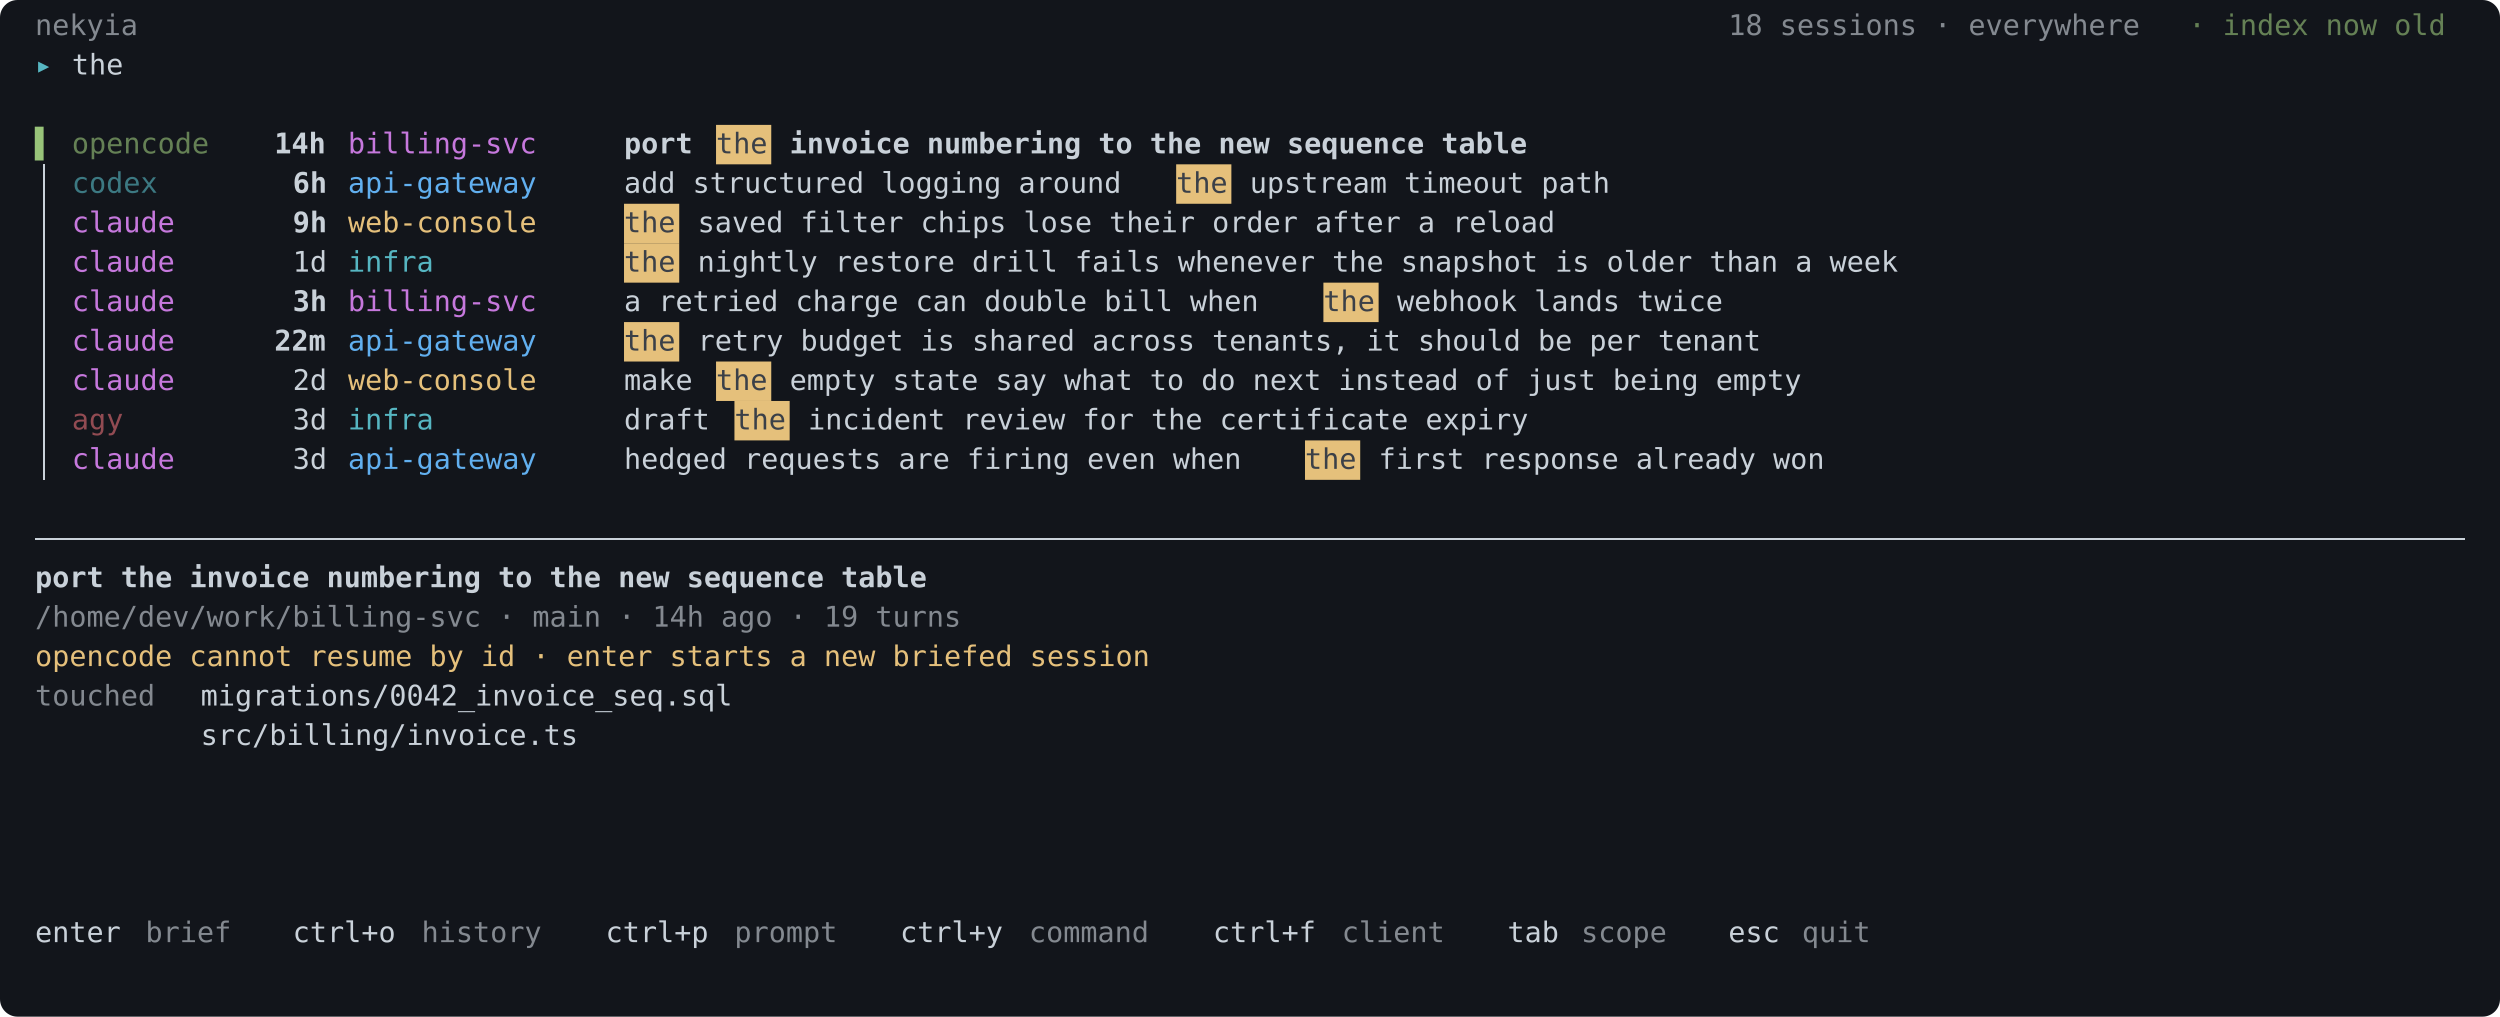
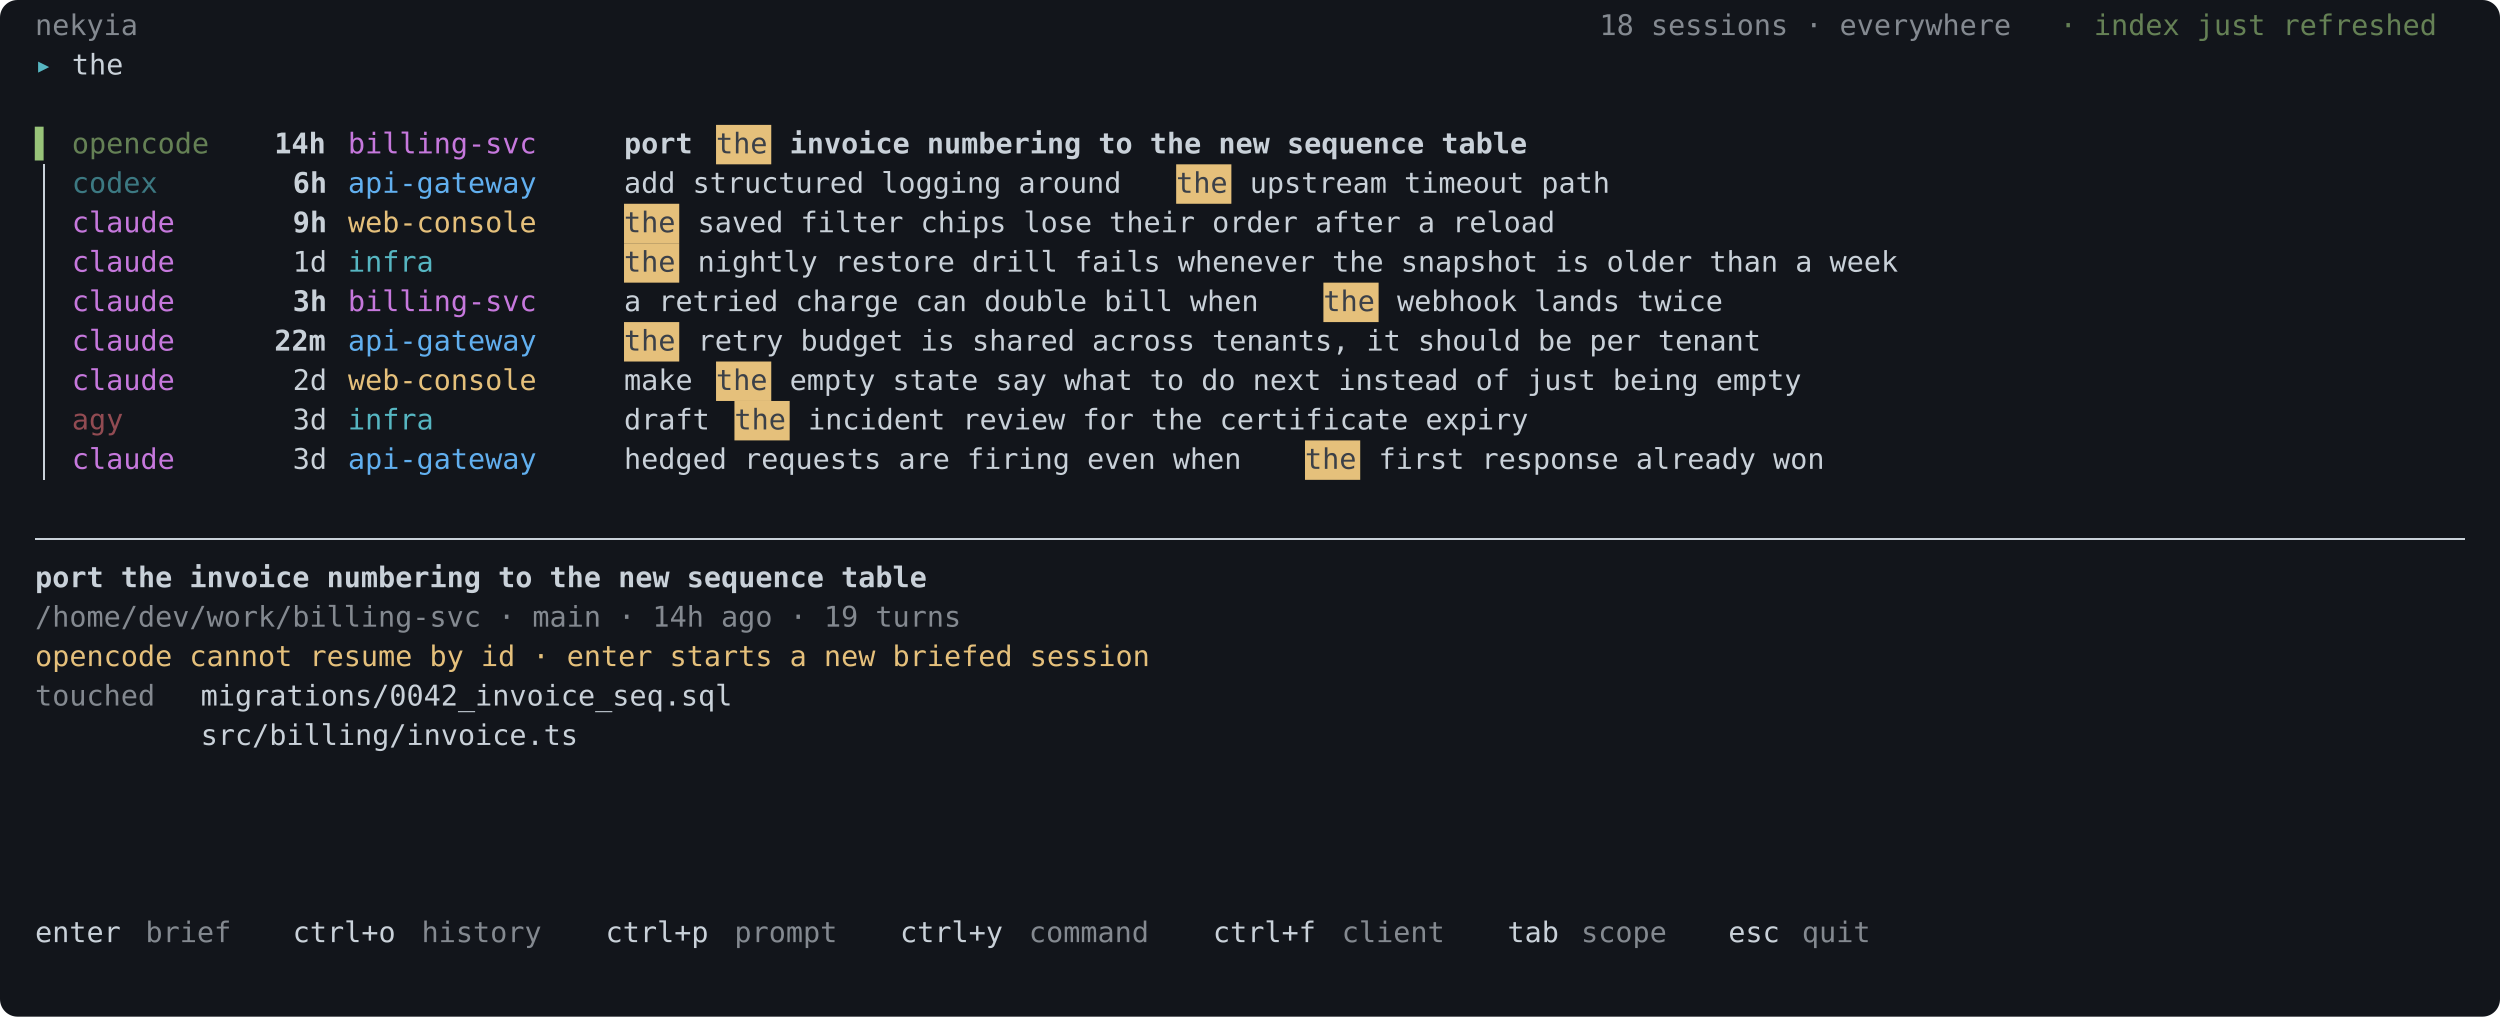
<svg xmlns="http://www.w3.org/2000/svg" width="1141" height="464" viewBox="0 0 1141 464" font-family="ui-monospace, SFMono-Regular, Menlo, Consolas, 'DejaVu Sans Mono', monospace" font-size="13">
  <rect width="1141" height="464" rx="8" fill="#12151b" />
  <text x="16.0" y="16.0" fill="#c9d1d9" opacity="0.62" textLength="50.4" lengthAdjust="spacingAndGlyphs" xml:space="preserve">nekyia</text>
-   <text x="788.8" y="16.0" fill="#c9d1d9" opacity="0.62" textLength="201.6" lengthAdjust="spacingAndGlyphs" xml:space="preserve">18 sessions · everywhere</text>
-   <text x="998.8" y="16.0" fill="#98c379" opacity="0.62" textLength="126.0" lengthAdjust="spacingAndGlyphs" xml:space="preserve">· index now old</text>
+   <text x="730.0" y="16.0" fill="#c9d1d9" opacity="0.62" textLength="201.6" lengthAdjust="spacingAndGlyphs" xml:space="preserve">18 sessions · everywhere</text>
+   <text x="940.0" y="16.0" fill="#98c379" opacity="0.62" textLength="184.8" lengthAdjust="spacingAndGlyphs" xml:space="preserve">· index just refreshed</text>
  <text x="16.0" y="34.0" fill="#56b6c2" textLength="8.4" lengthAdjust="spacingAndGlyphs" xml:space="preserve">▸</text>
  <text x="32.8" y="34.0" fill="#c9d1d9" textLength="25.2" lengthAdjust="spacingAndGlyphs" xml:space="preserve">the</text>
  <text x="16.0" y="70.0" fill="#98c379" textLength="8.4" lengthAdjust="spacingAndGlyphs" xml:space="preserve">▌</text>
  <text x="32.8" y="70.0" fill="#98c379" opacity="0.62" textLength="67.2" lengthAdjust="spacingAndGlyphs" xml:space="preserve">opencode</text>
  <text x="125.2" y="70.0" fill="#c9d1d9" font-weight="600" textLength="25.2" lengthAdjust="spacingAndGlyphs" xml:space="preserve">14h</text>
  <text x="158.8" y="70.0" fill="#c678dd" textLength="92.4" lengthAdjust="spacingAndGlyphs" xml:space="preserve">billing-svc</text>
  <text x="284.8" y="70.0" fill="#c9d1d9" font-weight="600" textLength="33.6" lengthAdjust="spacingAndGlyphs" xml:space="preserve">port</text>
  <rect x="326.8" y="57.0" width="25.2" height="18" fill="#e5c07b" />
  <text x="326.8" y="70.0" fill="#3b4048" textLength="25.2" lengthAdjust="spacingAndGlyphs" xml:space="preserve">the</text>
  <text x="360.4" y="70.0" fill="#c9d1d9" font-weight="600" textLength="361.2" lengthAdjust="spacingAndGlyphs" xml:space="preserve">invoice numbering to the new sequence table</text>
  <line x1="20.2" y1="75.0" x2="20.2" y2="84.0" stroke="#c9d1d9" stroke-width="1" shape-rendering="crispEdges" />
  <line x1="20.2" y1="84.0" x2="20.2" y2="93.0" stroke="#c9d1d9" stroke-width="1" shape-rendering="crispEdges" />
  <text x="32.8" y="88.0" fill="#56b6c2" opacity="0.62" textLength="42.0" lengthAdjust="spacingAndGlyphs" xml:space="preserve">codex</text>
  <text x="133.6" y="88.0" fill="#c9d1d9" font-weight="600" textLength="16.8" lengthAdjust="spacingAndGlyphs" xml:space="preserve">6h</text>
  <text x="158.8" y="88.0" fill="#61afef" textLength="92.4" lengthAdjust="spacingAndGlyphs" xml:space="preserve">api-gateway</text>
  <text x="284.8" y="88.0" fill="#c9d1d9" textLength="243.6" lengthAdjust="spacingAndGlyphs" xml:space="preserve">add structured logging around</text>
  <rect x="536.8" y="75.0" width="25.2" height="18" fill="#e5c07b" />
  <text x="536.8" y="88.0" fill="#3b4048" textLength="25.2" lengthAdjust="spacingAndGlyphs" xml:space="preserve">the</text>
  <text x="570.4" y="88.0" fill="#c9d1d9" textLength="176.4" lengthAdjust="spacingAndGlyphs" xml:space="preserve">upstream timeout path</text>
  <line x1="20.2" y1="93.0" x2="20.2" y2="102.0" stroke="#c9d1d9" stroke-width="1" shape-rendering="crispEdges" />
  <line x1="20.2" y1="102.0" x2="20.2" y2="111.0" stroke="#c9d1d9" stroke-width="1" shape-rendering="crispEdges" />
  <text x="32.8" y="106.0" fill="#c678dd" textLength="50.4" lengthAdjust="spacingAndGlyphs" xml:space="preserve">claude</text>
  <text x="133.6" y="106.0" fill="#c9d1d9" font-weight="600" textLength="16.8" lengthAdjust="spacingAndGlyphs" xml:space="preserve">9h</text>
  <text x="158.8" y="106.0" fill="#e5c07b" textLength="92.4" lengthAdjust="spacingAndGlyphs" xml:space="preserve">web-console</text>
  <rect x="284.8" y="93.0" width="25.2" height="18" fill="#e5c07b" />
  <text x="284.8" y="106.0" fill="#3b4048" textLength="25.2" lengthAdjust="spacingAndGlyphs" xml:space="preserve">the</text>
  <text x="318.4" y="106.0" fill="#c9d1d9" textLength="420.0" lengthAdjust="spacingAndGlyphs" xml:space="preserve">saved filter chips lose their order after a reload</text>
  <line x1="20.2" y1="111.0" x2="20.2" y2="120.0" stroke="#c9d1d9" stroke-width="1" shape-rendering="crispEdges" />
  <line x1="20.2" y1="120.0" x2="20.2" y2="129.0" stroke="#c9d1d9" stroke-width="1" shape-rendering="crispEdges" />
  <text x="32.8" y="124.0" fill="#c678dd" textLength="50.4" lengthAdjust="spacingAndGlyphs" xml:space="preserve">claude</text>
  <text x="133.6" y="124.0" fill="#c9d1d9" textLength="16.8" lengthAdjust="spacingAndGlyphs" xml:space="preserve">1d</text>
  <text x="158.8" y="124.0" fill="#56b6c2" textLength="42.0" lengthAdjust="spacingAndGlyphs" xml:space="preserve">infra</text>
  <rect x="284.8" y="111.0" width="25.2" height="18" fill="#e5c07b" />
  <text x="284.8" y="124.0" fill="#3b4048" textLength="25.2" lengthAdjust="spacingAndGlyphs" xml:space="preserve">the</text>
  <text x="318.4" y="124.0" fill="#c9d1d9" textLength="588.0" lengthAdjust="spacingAndGlyphs" xml:space="preserve">nightly restore drill fails whenever the snapshot is older than a week</text>
  <line x1="20.2" y1="129.0" x2="20.2" y2="138.0" stroke="#c9d1d9" stroke-width="1" shape-rendering="crispEdges" />
  <line x1="20.2" y1="138.0" x2="20.2" y2="147.0" stroke="#c9d1d9" stroke-width="1" shape-rendering="crispEdges" />
  <text x="32.8" y="142.0" fill="#c678dd" textLength="50.4" lengthAdjust="spacingAndGlyphs" xml:space="preserve">claude</text>
  <text x="133.6" y="142.0" fill="#c9d1d9" font-weight="600" textLength="16.8" lengthAdjust="spacingAndGlyphs" xml:space="preserve">3h</text>
  <text x="158.8" y="142.0" fill="#c678dd" textLength="92.4" lengthAdjust="spacingAndGlyphs" xml:space="preserve">billing-svc</text>
  <text x="284.8" y="142.0" fill="#c9d1d9" textLength="310.8" lengthAdjust="spacingAndGlyphs" xml:space="preserve">a retried charge can double bill when</text>
  <rect x="604.0" y="129.0" width="25.2" height="18" fill="#e5c07b" />
  <text x="604.0" y="142.0" fill="#3b4048" textLength="25.2" lengthAdjust="spacingAndGlyphs" xml:space="preserve">the</text>
  <text x="637.6" y="142.0" fill="#c9d1d9" textLength="159.6" lengthAdjust="spacingAndGlyphs" xml:space="preserve">webhook lands twice</text>
  <line x1="20.2" y1="147.0" x2="20.2" y2="156.0" stroke="#c9d1d9" stroke-width="1" shape-rendering="crispEdges" />
  <line x1="20.2" y1="156.0" x2="20.2" y2="165.0" stroke="#c9d1d9" stroke-width="1" shape-rendering="crispEdges" />
  <text x="32.8" y="160.0" fill="#c678dd" textLength="50.4" lengthAdjust="spacingAndGlyphs" xml:space="preserve">claude</text>
  <text x="125.2" y="160.0" fill="#c9d1d9" font-weight="600" textLength="25.2" lengthAdjust="spacingAndGlyphs" xml:space="preserve">22m</text>
  <text x="158.8" y="160.0" fill="#61afef" textLength="92.4" lengthAdjust="spacingAndGlyphs" xml:space="preserve">api-gateway</text>
  <rect x="284.8" y="147.0" width="25.2" height="18" fill="#e5c07b" />
  <text x="284.8" y="160.0" fill="#3b4048" textLength="25.2" lengthAdjust="spacingAndGlyphs" xml:space="preserve">the</text>
  <text x="318.4" y="160.0" fill="#c9d1d9" textLength="520.8" lengthAdjust="spacingAndGlyphs" xml:space="preserve">retry budget is shared across tenants, it should be per tenant</text>
  <line x1="20.2" y1="165.0" x2="20.2" y2="174.0" stroke="#c9d1d9" stroke-width="1" shape-rendering="crispEdges" />
  <line x1="20.2" y1="174.0" x2="20.2" y2="183.0" stroke="#c9d1d9" stroke-width="1" shape-rendering="crispEdges" />
  <text x="32.8" y="178.0" fill="#c678dd" textLength="50.4" lengthAdjust="spacingAndGlyphs" xml:space="preserve">claude</text>
  <text x="133.6" y="178.0" fill="#c9d1d9" textLength="16.8" lengthAdjust="spacingAndGlyphs" xml:space="preserve">2d</text>
  <text x="158.8" y="178.0" fill="#e5c07b" textLength="92.4" lengthAdjust="spacingAndGlyphs" xml:space="preserve">web-console</text>
  <text x="284.8" y="178.0" fill="#c9d1d9" textLength="33.6" lengthAdjust="spacingAndGlyphs" xml:space="preserve">make</text>
  <rect x="326.8" y="165.0" width="25.2" height="18" fill="#e5c07b" />
  <text x="326.8" y="178.0" fill="#3b4048" textLength="25.2" lengthAdjust="spacingAndGlyphs" xml:space="preserve">the</text>
  <text x="360.4" y="178.0" fill="#c9d1d9" textLength="495.6" lengthAdjust="spacingAndGlyphs" xml:space="preserve">empty state say what to do next instead of just being empty</text>
  <line x1="20.2" y1="183.0" x2="20.2" y2="192.0" stroke="#c9d1d9" stroke-width="1" shape-rendering="crispEdges" />
  <line x1="20.2" y1="192.0" x2="20.2" y2="201.0" stroke="#c9d1d9" stroke-width="1" shape-rendering="crispEdges" />
  <text x="32.8" y="196.0" fill="#e06c75" opacity="0.62" textLength="25.2" lengthAdjust="spacingAndGlyphs" xml:space="preserve">agy</text>
  <text x="133.6" y="196.0" fill="#c9d1d9" textLength="16.8" lengthAdjust="spacingAndGlyphs" xml:space="preserve">3d</text>
  <text x="158.8" y="196.0" fill="#56b6c2" textLength="42.0" lengthAdjust="spacingAndGlyphs" xml:space="preserve">infra</text>
  <text x="284.8" y="196.0" fill="#c9d1d9" textLength="42.0" lengthAdjust="spacingAndGlyphs" xml:space="preserve">draft</text>
  <rect x="335.2" y="183.0" width="25.2" height="18" fill="#e5c07b" />
  <text x="335.2" y="196.0" fill="#3b4048" textLength="25.2" lengthAdjust="spacingAndGlyphs" xml:space="preserve">the</text>
  <text x="368.8" y="196.0" fill="#c9d1d9" textLength="352.8" lengthAdjust="spacingAndGlyphs" xml:space="preserve">incident review for the certificate expiry</text>
  <line x1="20.2" y1="201.0" x2="20.2" y2="210.0" stroke="#c9d1d9" stroke-width="1" shape-rendering="crispEdges" />
  <line x1="20.2" y1="210.0" x2="20.2" y2="219.0" stroke="#c9d1d9" stroke-width="1" shape-rendering="crispEdges" />
  <text x="32.8" y="214.0" fill="#c678dd" textLength="50.4" lengthAdjust="spacingAndGlyphs" xml:space="preserve">claude</text>
  <text x="133.6" y="214.0" fill="#c9d1d9" textLength="16.8" lengthAdjust="spacingAndGlyphs" xml:space="preserve">3d</text>
  <text x="158.8" y="214.0" fill="#61afef" textLength="92.4" lengthAdjust="spacingAndGlyphs" xml:space="preserve">api-gateway</text>
  <text x="284.8" y="214.0" fill="#c9d1d9" textLength="302.4" lengthAdjust="spacingAndGlyphs" xml:space="preserve">hedged requests are firing even when</text>
  <rect x="595.6" y="201.0" width="25.2" height="18" fill="#e5c07b" />
  <text x="595.6" y="214.0" fill="#3b4048" textLength="25.2" lengthAdjust="spacingAndGlyphs" xml:space="preserve">the</text>
  <text x="629.2" y="214.0" fill="#c9d1d9" textLength="218.4" lengthAdjust="spacingAndGlyphs" xml:space="preserve">first response already won</text>
  <line x1="16.0" y1="246.0" x2="20.2" y2="246.0" stroke="#c9d1d9" stroke-width="1" shape-rendering="crispEdges" />
  <line x1="20.2" y1="246.0" x2="24.4" y2="246.0" stroke="#c9d1d9" stroke-width="1" shape-rendering="crispEdges" />
  <line x1="24.4" y1="246.0" x2="28.6" y2="246.0" stroke="#c9d1d9" stroke-width="1" shape-rendering="crispEdges" />
  <line x1="28.6" y1="246.0" x2="32.8" y2="246.0" stroke="#c9d1d9" stroke-width="1" shape-rendering="crispEdges" />
  <line x1="32.8" y1="246.0" x2="37.0" y2="246.0" stroke="#c9d1d9" stroke-width="1" shape-rendering="crispEdges" />
  <line x1="37.0" y1="246.0" x2="41.2" y2="246.0" stroke="#c9d1d9" stroke-width="1" shape-rendering="crispEdges" />
  <line x1="41.2" y1="246.0" x2="45.4" y2="246.0" stroke="#c9d1d9" stroke-width="1" shape-rendering="crispEdges" />
  <line x1="45.4" y1="246.0" x2="49.6" y2="246.0" stroke="#c9d1d9" stroke-width="1" shape-rendering="crispEdges" />
  <line x1="49.6" y1="246.0" x2="53.8" y2="246.0" stroke="#c9d1d9" stroke-width="1" shape-rendering="crispEdges" />
  <line x1="53.8" y1="246.0" x2="58.0" y2="246.0" stroke="#c9d1d9" stroke-width="1" shape-rendering="crispEdges" />
  <line x1="58.0" y1="246.0" x2="62.2" y2="246.0" stroke="#c9d1d9" stroke-width="1" shape-rendering="crispEdges" />
  <line x1="62.2" y1="246.0" x2="66.4" y2="246.0" stroke="#c9d1d9" stroke-width="1" shape-rendering="crispEdges" />
  <line x1="66.4" y1="246.0" x2="70.6" y2="246.0" stroke="#c9d1d9" stroke-width="1" shape-rendering="crispEdges" />
  <line x1="70.6" y1="246.0" x2="74.8" y2="246.0" stroke="#c9d1d9" stroke-width="1" shape-rendering="crispEdges" />
  <line x1="74.8" y1="246.0" x2="79.0" y2="246.0" stroke="#c9d1d9" stroke-width="1" shape-rendering="crispEdges" />
  <line x1="79.0" y1="246.0" x2="83.2" y2="246.0" stroke="#c9d1d9" stroke-width="1" shape-rendering="crispEdges" />
  <line x1="83.2" y1="246.0" x2="87.4" y2="246.0" stroke="#c9d1d9" stroke-width="1" shape-rendering="crispEdges" />
  <line x1="87.4" y1="246.0" x2="91.6" y2="246.0" stroke="#c9d1d9" stroke-width="1" shape-rendering="crispEdges" />
  <line x1="91.6" y1="246.0" x2="95.8" y2="246.0" stroke="#c9d1d9" stroke-width="1" shape-rendering="crispEdges" />
  <line x1="95.8" y1="246.0" x2="100.0" y2="246.0" stroke="#c9d1d9" stroke-width="1" shape-rendering="crispEdges" />
  <line x1="100.0" y1="246.0" x2="104.2" y2="246.0" stroke="#c9d1d9" stroke-width="1" shape-rendering="crispEdges" />
  <line x1="104.2" y1="246.0" x2="108.4" y2="246.0" stroke="#c9d1d9" stroke-width="1" shape-rendering="crispEdges" />
  <line x1="108.4" y1="246.0" x2="112.6" y2="246.0" stroke="#c9d1d9" stroke-width="1" shape-rendering="crispEdges" />
  <line x1="112.6" y1="246.0" x2="116.8" y2="246.0" stroke="#c9d1d9" stroke-width="1" shape-rendering="crispEdges" />
  <line x1="116.8" y1="246.0" x2="121.0" y2="246.0" stroke="#c9d1d9" stroke-width="1" shape-rendering="crispEdges" />
  <line x1="121.0" y1="246.0" x2="125.2" y2="246.0" stroke="#c9d1d9" stroke-width="1" shape-rendering="crispEdges" />
  <line x1="125.2" y1="246.0" x2="129.4" y2="246.0" stroke="#c9d1d9" stroke-width="1" shape-rendering="crispEdges" />
  <line x1="129.4" y1="246.0" x2="133.6" y2="246.0" stroke="#c9d1d9" stroke-width="1" shape-rendering="crispEdges" />
  <line x1="133.6" y1="246.0" x2="137.8" y2="246.0" stroke="#c9d1d9" stroke-width="1" shape-rendering="crispEdges" />
  <line x1="137.8" y1="246.0" x2="142.0" y2="246.0" stroke="#c9d1d9" stroke-width="1" shape-rendering="crispEdges" />
  <line x1="142.0" y1="246.0" x2="146.2" y2="246.0" stroke="#c9d1d9" stroke-width="1" shape-rendering="crispEdges" />
  <line x1="146.2" y1="246.0" x2="150.4" y2="246.0" stroke="#c9d1d9" stroke-width="1" shape-rendering="crispEdges" />
  <line x1="150.4" y1="246.0" x2="154.6" y2="246.0" stroke="#c9d1d9" stroke-width="1" shape-rendering="crispEdges" />
  <line x1="154.6" y1="246.0" x2="158.8" y2="246.0" stroke="#c9d1d9" stroke-width="1" shape-rendering="crispEdges" />
  <line x1="158.8" y1="246.0" x2="163.0" y2="246.0" stroke="#c9d1d9" stroke-width="1" shape-rendering="crispEdges" />
  <line x1="163.0" y1="246.0" x2="167.2" y2="246.0" stroke="#c9d1d9" stroke-width="1" shape-rendering="crispEdges" />
  <line x1="167.2" y1="246.0" x2="171.4" y2="246.0" stroke="#c9d1d9" stroke-width="1" shape-rendering="crispEdges" />
  <line x1="171.4" y1="246.0" x2="175.6" y2="246.0" stroke="#c9d1d9" stroke-width="1" shape-rendering="crispEdges" />
  <line x1="175.6" y1="246.0" x2="179.8" y2="246.0" stroke="#c9d1d9" stroke-width="1" shape-rendering="crispEdges" />
  <line x1="179.8" y1="246.0" x2="184.0" y2="246.0" stroke="#c9d1d9" stroke-width="1" shape-rendering="crispEdges" />
  <line x1="184.0" y1="246.0" x2="188.2" y2="246.0" stroke="#c9d1d9" stroke-width="1" shape-rendering="crispEdges" />
  <line x1="188.2" y1="246.0" x2="192.4" y2="246.0" stroke="#c9d1d9" stroke-width="1" shape-rendering="crispEdges" />
  <line x1="192.4" y1="246.0" x2="196.6" y2="246.0" stroke="#c9d1d9" stroke-width="1" shape-rendering="crispEdges" />
  <line x1="196.6" y1="246.0" x2="200.8" y2="246.0" stroke="#c9d1d9" stroke-width="1" shape-rendering="crispEdges" />
  <line x1="200.8" y1="246.0" x2="205.0" y2="246.0" stroke="#c9d1d9" stroke-width="1" shape-rendering="crispEdges" />
  <line x1="205.0" y1="246.0" x2="209.2" y2="246.0" stroke="#c9d1d9" stroke-width="1" shape-rendering="crispEdges" />
  <line x1="209.2" y1="246.0" x2="213.4" y2="246.0" stroke="#c9d1d9" stroke-width="1" shape-rendering="crispEdges" />
  <line x1="213.4" y1="246.0" x2="217.6" y2="246.0" stroke="#c9d1d9" stroke-width="1" shape-rendering="crispEdges" />
  <line x1="217.6" y1="246.0" x2="221.8" y2="246.0" stroke="#c9d1d9" stroke-width="1" shape-rendering="crispEdges" />
  <line x1="221.8" y1="246.0" x2="226.0" y2="246.0" stroke="#c9d1d9" stroke-width="1" shape-rendering="crispEdges" />
  <line x1="226.0" y1="246.0" x2="230.2" y2="246.0" stroke="#c9d1d9" stroke-width="1" shape-rendering="crispEdges" />
  <line x1="230.2" y1="246.0" x2="234.4" y2="246.0" stroke="#c9d1d9" stroke-width="1" shape-rendering="crispEdges" />
  <line x1="234.4" y1="246.0" x2="238.6" y2="246.0" stroke="#c9d1d9" stroke-width="1" shape-rendering="crispEdges" />
  <line x1="238.6" y1="246.0" x2="242.8" y2="246.0" stroke="#c9d1d9" stroke-width="1" shape-rendering="crispEdges" />
  <line x1="242.8" y1="246.0" x2="247.0" y2="246.0" stroke="#c9d1d9" stroke-width="1" shape-rendering="crispEdges" />
  <line x1="247.0" y1="246.0" x2="251.2" y2="246.0" stroke="#c9d1d9" stroke-width="1" shape-rendering="crispEdges" />
  <line x1="251.2" y1="246.0" x2="255.4" y2="246.0" stroke="#c9d1d9" stroke-width="1" shape-rendering="crispEdges" />
  <line x1="255.4" y1="246.0" x2="259.6" y2="246.0" stroke="#c9d1d9" stroke-width="1" shape-rendering="crispEdges" />
  <line x1="259.6" y1="246.0" x2="263.8" y2="246.0" stroke="#c9d1d9" stroke-width="1" shape-rendering="crispEdges" />
  <line x1="263.8" y1="246.0" x2="268.0" y2="246.0" stroke="#c9d1d9" stroke-width="1" shape-rendering="crispEdges" />
  <line x1="268.0" y1="246.0" x2="272.2" y2="246.0" stroke="#c9d1d9" stroke-width="1" shape-rendering="crispEdges" />
  <line x1="272.2" y1="246.0" x2="276.4" y2="246.0" stroke="#c9d1d9" stroke-width="1" shape-rendering="crispEdges" />
  <line x1="276.4" y1="246.0" x2="280.6" y2="246.0" stroke="#c9d1d9" stroke-width="1" shape-rendering="crispEdges" />
  <line x1="280.6" y1="246.0" x2="284.8" y2="246.0" stroke="#c9d1d9" stroke-width="1" shape-rendering="crispEdges" />
  <line x1="284.8" y1="246.0" x2="289.0" y2="246.0" stroke="#c9d1d9" stroke-width="1" shape-rendering="crispEdges" />
  <line x1="289.0" y1="246.0" x2="293.2" y2="246.0" stroke="#c9d1d9" stroke-width="1" shape-rendering="crispEdges" />
  <line x1="293.2" y1="246.0" x2="297.4" y2="246.0" stroke="#c9d1d9" stroke-width="1" shape-rendering="crispEdges" />
  <line x1="297.4" y1="246.0" x2="301.6" y2="246.0" stroke="#c9d1d9" stroke-width="1" shape-rendering="crispEdges" />
  <line x1="301.6" y1="246.0" x2="305.8" y2="246.0" stroke="#c9d1d9" stroke-width="1" shape-rendering="crispEdges" />
  <line x1="305.8" y1="246.0" x2="310.0" y2="246.0" stroke="#c9d1d9" stroke-width="1" shape-rendering="crispEdges" />
  <line x1="310.0" y1="246.0" x2="314.2" y2="246.0" stroke="#c9d1d9" stroke-width="1" shape-rendering="crispEdges" />
  <line x1="314.2" y1="246.0" x2="318.4" y2="246.0" stroke="#c9d1d9" stroke-width="1" shape-rendering="crispEdges" />
  <line x1="318.4" y1="246.0" x2="322.6" y2="246.0" stroke="#c9d1d9" stroke-width="1" shape-rendering="crispEdges" />
  <line x1="322.6" y1="246.0" x2="326.8" y2="246.0" stroke="#c9d1d9" stroke-width="1" shape-rendering="crispEdges" />
  <line x1="326.8" y1="246.0" x2="331.0" y2="246.0" stroke="#c9d1d9" stroke-width="1" shape-rendering="crispEdges" />
  <line x1="331.0" y1="246.0" x2="335.2" y2="246.0" stroke="#c9d1d9" stroke-width="1" shape-rendering="crispEdges" />
  <line x1="335.2" y1="246.0" x2="339.4" y2="246.0" stroke="#c9d1d9" stroke-width="1" shape-rendering="crispEdges" />
  <line x1="339.4" y1="246.0" x2="343.6" y2="246.0" stroke="#c9d1d9" stroke-width="1" shape-rendering="crispEdges" />
  <line x1="343.6" y1="246.0" x2="347.8" y2="246.0" stroke="#c9d1d9" stroke-width="1" shape-rendering="crispEdges" />
  <line x1="347.8" y1="246.0" x2="352.0" y2="246.0" stroke="#c9d1d9" stroke-width="1" shape-rendering="crispEdges" />
  <line x1="352.0" y1="246.0" x2="356.2" y2="246.0" stroke="#c9d1d9" stroke-width="1" shape-rendering="crispEdges" />
  <line x1="356.2" y1="246.0" x2="360.4" y2="246.0" stroke="#c9d1d9" stroke-width="1" shape-rendering="crispEdges" />
  <line x1="360.4" y1="246.0" x2="364.6" y2="246.0" stroke="#c9d1d9" stroke-width="1" shape-rendering="crispEdges" />
  <line x1="364.6" y1="246.0" x2="368.8" y2="246.0" stroke="#c9d1d9" stroke-width="1" shape-rendering="crispEdges" />
  <line x1="368.8" y1="246.0" x2="373.0" y2="246.0" stroke="#c9d1d9" stroke-width="1" shape-rendering="crispEdges" />
  <line x1="373.0" y1="246.0" x2="377.2" y2="246.0" stroke="#c9d1d9" stroke-width="1" shape-rendering="crispEdges" />
  <line x1="377.2" y1="246.0" x2="381.4" y2="246.0" stroke="#c9d1d9" stroke-width="1" shape-rendering="crispEdges" />
  <line x1="381.4" y1="246.0" x2="385.6" y2="246.0" stroke="#c9d1d9" stroke-width="1" shape-rendering="crispEdges" />
  <line x1="385.6" y1="246.0" x2="389.8" y2="246.0" stroke="#c9d1d9" stroke-width="1" shape-rendering="crispEdges" />
  <line x1="389.8" y1="246.0" x2="394.0" y2="246.0" stroke="#c9d1d9" stroke-width="1" shape-rendering="crispEdges" />
  <line x1="394.0" y1="246.0" x2="398.2" y2="246.0" stroke="#c9d1d9" stroke-width="1" shape-rendering="crispEdges" />
  <line x1="398.2" y1="246.0" x2="402.4" y2="246.0" stroke="#c9d1d9" stroke-width="1" shape-rendering="crispEdges" />
  <line x1="402.4" y1="246.0" x2="406.6" y2="246.0" stroke="#c9d1d9" stroke-width="1" shape-rendering="crispEdges" />
  <line x1="406.6" y1="246.0" x2="410.8" y2="246.0" stroke="#c9d1d9" stroke-width="1" shape-rendering="crispEdges" />
  <line x1="410.8" y1="246.0" x2="415.0" y2="246.0" stroke="#c9d1d9" stroke-width="1" shape-rendering="crispEdges" />
  <line x1="415.0" y1="246.0" x2="419.2" y2="246.0" stroke="#c9d1d9" stroke-width="1" shape-rendering="crispEdges" />
  <line x1="419.2" y1="246.0" x2="423.4" y2="246.0" stroke="#c9d1d9" stroke-width="1" shape-rendering="crispEdges" />
  <line x1="423.4" y1="246.0" x2="427.6" y2="246.0" stroke="#c9d1d9" stroke-width="1" shape-rendering="crispEdges" />
  <line x1="427.6" y1="246.0" x2="431.8" y2="246.0" stroke="#c9d1d9" stroke-width="1" shape-rendering="crispEdges" />
  <line x1="431.8" y1="246.0" x2="436.0" y2="246.0" stroke="#c9d1d9" stroke-width="1" shape-rendering="crispEdges" />
  <line x1="436.0" y1="246.0" x2="440.2" y2="246.0" stroke="#c9d1d9" stroke-width="1" shape-rendering="crispEdges" />
  <line x1="440.2" y1="246.0" x2="444.4" y2="246.0" stroke="#c9d1d9" stroke-width="1" shape-rendering="crispEdges" />
  <line x1="444.4" y1="246.0" x2="448.6" y2="246.0" stroke="#c9d1d9" stroke-width="1" shape-rendering="crispEdges" />
  <line x1="448.6" y1="246.0" x2="452.8" y2="246.0" stroke="#c9d1d9" stroke-width="1" shape-rendering="crispEdges" />
  <line x1="452.8" y1="246.0" x2="457.0" y2="246.0" stroke="#c9d1d9" stroke-width="1" shape-rendering="crispEdges" />
  <line x1="457.0" y1="246.0" x2="461.2" y2="246.0" stroke="#c9d1d9" stroke-width="1" shape-rendering="crispEdges" />
  <line x1="461.2" y1="246.0" x2="465.4" y2="246.0" stroke="#c9d1d9" stroke-width="1" shape-rendering="crispEdges" />
  <line x1="465.4" y1="246.0" x2="469.6" y2="246.0" stroke="#c9d1d9" stroke-width="1" shape-rendering="crispEdges" />
  <line x1="469.6" y1="246.0" x2="473.8" y2="246.0" stroke="#c9d1d9" stroke-width="1" shape-rendering="crispEdges" />
  <line x1="473.8" y1="246.0" x2="478.0" y2="246.0" stroke="#c9d1d9" stroke-width="1" shape-rendering="crispEdges" />
  <line x1="478.0" y1="246.0" x2="482.2" y2="246.0" stroke="#c9d1d9" stroke-width="1" shape-rendering="crispEdges" />
  <line x1="482.2" y1="246.0" x2="486.4" y2="246.0" stroke="#c9d1d9" stroke-width="1" shape-rendering="crispEdges" />
  <line x1="486.4" y1="246.0" x2="490.6" y2="246.0" stroke="#c9d1d9" stroke-width="1" shape-rendering="crispEdges" />
  <line x1="490.6" y1="246.0" x2="494.8" y2="246.0" stroke="#c9d1d9" stroke-width="1" shape-rendering="crispEdges" />
  <line x1="494.8" y1="246.0" x2="499.0" y2="246.0" stroke="#c9d1d9" stroke-width="1" shape-rendering="crispEdges" />
  <line x1="499.0" y1="246.0" x2="503.2" y2="246.0" stroke="#c9d1d9" stroke-width="1" shape-rendering="crispEdges" />
  <line x1="503.2" y1="246.0" x2="507.4" y2="246.0" stroke="#c9d1d9" stroke-width="1" shape-rendering="crispEdges" />
  <line x1="507.4" y1="246.0" x2="511.6" y2="246.0" stroke="#c9d1d9" stroke-width="1" shape-rendering="crispEdges" />
  <line x1="511.6" y1="246.0" x2="515.8" y2="246.0" stroke="#c9d1d9" stroke-width="1" shape-rendering="crispEdges" />
  <line x1="515.8" y1="246.0" x2="520.0" y2="246.0" stroke="#c9d1d9" stroke-width="1" shape-rendering="crispEdges" />
  <line x1="520.0" y1="246.0" x2="524.2" y2="246.0" stroke="#c9d1d9" stroke-width="1" shape-rendering="crispEdges" />
  <line x1="524.2" y1="246.0" x2="528.4" y2="246.0" stroke="#c9d1d9" stroke-width="1" shape-rendering="crispEdges" />
  <line x1="528.4" y1="246.0" x2="532.6" y2="246.0" stroke="#c9d1d9" stroke-width="1" shape-rendering="crispEdges" />
  <line x1="532.6" y1="246.0" x2="536.8" y2="246.0" stroke="#c9d1d9" stroke-width="1" shape-rendering="crispEdges" />
  <line x1="536.8" y1="246.0" x2="541.0" y2="246.0" stroke="#c9d1d9" stroke-width="1" shape-rendering="crispEdges" />
  <line x1="541.0" y1="246.0" x2="545.2" y2="246.0" stroke="#c9d1d9" stroke-width="1" shape-rendering="crispEdges" />
  <line x1="545.2" y1="246.0" x2="549.4" y2="246.0" stroke="#c9d1d9" stroke-width="1" shape-rendering="crispEdges" />
  <line x1="549.4" y1="246.0" x2="553.6" y2="246.0" stroke="#c9d1d9" stroke-width="1" shape-rendering="crispEdges" />
  <line x1="553.6" y1="246.0" x2="557.8" y2="246.0" stroke="#c9d1d9" stroke-width="1" shape-rendering="crispEdges" />
  <line x1="557.8" y1="246.0" x2="562.0" y2="246.0" stroke="#c9d1d9" stroke-width="1" shape-rendering="crispEdges" />
  <line x1="562.0" y1="246.0" x2="566.2" y2="246.0" stroke="#c9d1d9" stroke-width="1" shape-rendering="crispEdges" />
  <line x1="566.2" y1="246.0" x2="570.4" y2="246.0" stroke="#c9d1d9" stroke-width="1" shape-rendering="crispEdges" />
  <line x1="570.4" y1="246.0" x2="574.6" y2="246.0" stroke="#c9d1d9" stroke-width="1" shape-rendering="crispEdges" />
  <line x1="574.6" y1="246.0" x2="578.8" y2="246.0" stroke="#c9d1d9" stroke-width="1" shape-rendering="crispEdges" />
  <line x1="578.8" y1="246.0" x2="583.0" y2="246.0" stroke="#c9d1d9" stroke-width="1" shape-rendering="crispEdges" />
  <line x1="583.0" y1="246.0" x2="587.2" y2="246.0" stroke="#c9d1d9" stroke-width="1" shape-rendering="crispEdges" />
  <line x1="587.2" y1="246.0" x2="591.4" y2="246.0" stroke="#c9d1d9" stroke-width="1" shape-rendering="crispEdges" />
  <line x1="591.4" y1="246.0" x2="595.6" y2="246.0" stroke="#c9d1d9" stroke-width="1" shape-rendering="crispEdges" />
  <line x1="595.6" y1="246.0" x2="599.8" y2="246.0" stroke="#c9d1d9" stroke-width="1" shape-rendering="crispEdges" />
  <line x1="599.8" y1="246.0" x2="604.0" y2="246.0" stroke="#c9d1d9" stroke-width="1" shape-rendering="crispEdges" />
  <line x1="604.0" y1="246.0" x2="608.2" y2="246.0" stroke="#c9d1d9" stroke-width="1" shape-rendering="crispEdges" />
  <line x1="608.2" y1="246.0" x2="612.4" y2="246.0" stroke="#c9d1d9" stroke-width="1" shape-rendering="crispEdges" />
  <line x1="612.4" y1="246.0" x2="616.6" y2="246.0" stroke="#c9d1d9" stroke-width="1" shape-rendering="crispEdges" />
  <line x1="616.6" y1="246.0" x2="620.8" y2="246.0" stroke="#c9d1d9" stroke-width="1" shape-rendering="crispEdges" />
  <line x1="620.8" y1="246.0" x2="625.0" y2="246.0" stroke="#c9d1d9" stroke-width="1" shape-rendering="crispEdges" />
  <line x1="625.0" y1="246.0" x2="629.2" y2="246.0" stroke="#c9d1d9" stroke-width="1" shape-rendering="crispEdges" />
  <line x1="629.2" y1="246.0" x2="633.4" y2="246.0" stroke="#c9d1d9" stroke-width="1" shape-rendering="crispEdges" />
  <line x1="633.4" y1="246.0" x2="637.6" y2="246.0" stroke="#c9d1d9" stroke-width="1" shape-rendering="crispEdges" />
  <line x1="637.6" y1="246.0" x2="641.8" y2="246.0" stroke="#c9d1d9" stroke-width="1" shape-rendering="crispEdges" />
  <line x1="641.8" y1="246.0" x2="646.0" y2="246.0" stroke="#c9d1d9" stroke-width="1" shape-rendering="crispEdges" />
  <line x1="646.0" y1="246.0" x2="650.2" y2="246.0" stroke="#c9d1d9" stroke-width="1" shape-rendering="crispEdges" />
  <line x1="650.2" y1="246.0" x2="654.4" y2="246.0" stroke="#c9d1d9" stroke-width="1" shape-rendering="crispEdges" />
  <line x1="654.4" y1="246.0" x2="658.6" y2="246.0" stroke="#c9d1d9" stroke-width="1" shape-rendering="crispEdges" />
  <line x1="658.6" y1="246.0" x2="662.8" y2="246.0" stroke="#c9d1d9" stroke-width="1" shape-rendering="crispEdges" />
  <line x1="662.8" y1="246.0" x2="667.0" y2="246.0" stroke="#c9d1d9" stroke-width="1" shape-rendering="crispEdges" />
  <line x1="667.0" y1="246.0" x2="671.2" y2="246.0" stroke="#c9d1d9" stroke-width="1" shape-rendering="crispEdges" />
  <line x1="671.2" y1="246.0" x2="675.4" y2="246.0" stroke="#c9d1d9" stroke-width="1" shape-rendering="crispEdges" />
  <line x1="675.4" y1="246.0" x2="679.6" y2="246.0" stroke="#c9d1d9" stroke-width="1" shape-rendering="crispEdges" />
  <line x1="679.6" y1="246.0" x2="683.8" y2="246.0" stroke="#c9d1d9" stroke-width="1" shape-rendering="crispEdges" />
  <line x1="683.8" y1="246.0" x2="688.0" y2="246.0" stroke="#c9d1d9" stroke-width="1" shape-rendering="crispEdges" />
  <line x1="688.0" y1="246.0" x2="692.2" y2="246.0" stroke="#c9d1d9" stroke-width="1" shape-rendering="crispEdges" />
  <line x1="692.2" y1="246.0" x2="696.4" y2="246.0" stroke="#c9d1d9" stroke-width="1" shape-rendering="crispEdges" />
  <line x1="696.4" y1="246.0" x2="700.6" y2="246.0" stroke="#c9d1d9" stroke-width="1" shape-rendering="crispEdges" />
  <line x1="700.6" y1="246.0" x2="704.8" y2="246.0" stroke="#c9d1d9" stroke-width="1" shape-rendering="crispEdges" />
  <line x1="704.8" y1="246.0" x2="709.0" y2="246.0" stroke="#c9d1d9" stroke-width="1" shape-rendering="crispEdges" />
  <line x1="709.0" y1="246.0" x2="713.2" y2="246.0" stroke="#c9d1d9" stroke-width="1" shape-rendering="crispEdges" />
  <line x1="713.2" y1="246.0" x2="717.4" y2="246.0" stroke="#c9d1d9" stroke-width="1" shape-rendering="crispEdges" />
  <line x1="717.4" y1="246.0" x2="721.6" y2="246.0" stroke="#c9d1d9" stroke-width="1" shape-rendering="crispEdges" />
  <line x1="721.6" y1="246.0" x2="725.8" y2="246.0" stroke="#c9d1d9" stroke-width="1" shape-rendering="crispEdges" />
  <line x1="725.8" y1="246.0" x2="730.0" y2="246.0" stroke="#c9d1d9" stroke-width="1" shape-rendering="crispEdges" />
  <line x1="730.0" y1="246.0" x2="734.2" y2="246.0" stroke="#c9d1d9" stroke-width="1" shape-rendering="crispEdges" />
  <line x1="734.2" y1="246.0" x2="738.4" y2="246.0" stroke="#c9d1d9" stroke-width="1" shape-rendering="crispEdges" />
  <line x1="738.4" y1="246.0" x2="742.6" y2="246.0" stroke="#c9d1d9" stroke-width="1" shape-rendering="crispEdges" />
  <line x1="742.6" y1="246.0" x2="746.8" y2="246.0" stroke="#c9d1d9" stroke-width="1" shape-rendering="crispEdges" />
  <line x1="746.8" y1="246.0" x2="751.0" y2="246.0" stroke="#c9d1d9" stroke-width="1" shape-rendering="crispEdges" />
  <line x1="751.0" y1="246.0" x2="755.2" y2="246.0" stroke="#c9d1d9" stroke-width="1" shape-rendering="crispEdges" />
  <line x1="755.2" y1="246.0" x2="759.4" y2="246.0" stroke="#c9d1d9" stroke-width="1" shape-rendering="crispEdges" />
  <line x1="759.4" y1="246.0" x2="763.6" y2="246.0" stroke="#c9d1d9" stroke-width="1" shape-rendering="crispEdges" />
  <line x1="763.6" y1="246.0" x2="767.8" y2="246.0" stroke="#c9d1d9" stroke-width="1" shape-rendering="crispEdges" />
  <line x1="767.8" y1="246.0" x2="772.0" y2="246.0" stroke="#c9d1d9" stroke-width="1" shape-rendering="crispEdges" />
  <line x1="772.0" y1="246.0" x2="776.2" y2="246.0" stroke="#c9d1d9" stroke-width="1" shape-rendering="crispEdges" />
  <line x1="776.2" y1="246.0" x2="780.4" y2="246.0" stroke="#c9d1d9" stroke-width="1" shape-rendering="crispEdges" />
  <line x1="780.4" y1="246.0" x2="784.6" y2="246.0" stroke="#c9d1d9" stroke-width="1" shape-rendering="crispEdges" />
  <line x1="784.6" y1="246.0" x2="788.8" y2="246.0" stroke="#c9d1d9" stroke-width="1" shape-rendering="crispEdges" />
  <line x1="788.8" y1="246.0" x2="793.0" y2="246.0" stroke="#c9d1d9" stroke-width="1" shape-rendering="crispEdges" />
  <line x1="793.0" y1="246.0" x2="797.2" y2="246.0" stroke="#c9d1d9" stroke-width="1" shape-rendering="crispEdges" />
  <line x1="797.2" y1="246.0" x2="801.4" y2="246.0" stroke="#c9d1d9" stroke-width="1" shape-rendering="crispEdges" />
  <line x1="801.4" y1="246.0" x2="805.6" y2="246.0" stroke="#c9d1d9" stroke-width="1" shape-rendering="crispEdges" />
  <line x1="805.6" y1="246.0" x2="809.8" y2="246.0" stroke="#c9d1d9" stroke-width="1" shape-rendering="crispEdges" />
  <line x1="809.8" y1="246.0" x2="814.0" y2="246.0" stroke="#c9d1d9" stroke-width="1" shape-rendering="crispEdges" />
  <line x1="814.0" y1="246.0" x2="818.2" y2="246.0" stroke="#c9d1d9" stroke-width="1" shape-rendering="crispEdges" />
  <line x1="818.2" y1="246.0" x2="822.4" y2="246.0" stroke="#c9d1d9" stroke-width="1" shape-rendering="crispEdges" />
  <line x1="822.4" y1="246.0" x2="826.6" y2="246.0" stroke="#c9d1d9" stroke-width="1" shape-rendering="crispEdges" />
  <line x1="826.6" y1="246.0" x2="830.8" y2="246.0" stroke="#c9d1d9" stroke-width="1" shape-rendering="crispEdges" />
  <line x1="830.8" y1="246.0" x2="835.0" y2="246.0" stroke="#c9d1d9" stroke-width="1" shape-rendering="crispEdges" />
  <line x1="835.0" y1="246.0" x2="839.2" y2="246.0" stroke="#c9d1d9" stroke-width="1" shape-rendering="crispEdges" />
  <line x1="839.2" y1="246.0" x2="843.4" y2="246.0" stroke="#c9d1d9" stroke-width="1" shape-rendering="crispEdges" />
  <line x1="843.4" y1="246.0" x2="847.6" y2="246.0" stroke="#c9d1d9" stroke-width="1" shape-rendering="crispEdges" />
  <line x1="847.6" y1="246.0" x2="851.8" y2="246.0" stroke="#c9d1d9" stroke-width="1" shape-rendering="crispEdges" />
  <line x1="851.8" y1="246.0" x2="856.0" y2="246.0" stroke="#c9d1d9" stroke-width="1" shape-rendering="crispEdges" />
  <line x1="856.0" y1="246.0" x2="860.2" y2="246.0" stroke="#c9d1d9" stroke-width="1" shape-rendering="crispEdges" />
  <line x1="860.2" y1="246.0" x2="864.4" y2="246.0" stroke="#c9d1d9" stroke-width="1" shape-rendering="crispEdges" />
  <line x1="864.4" y1="246.0" x2="868.6" y2="246.0" stroke="#c9d1d9" stroke-width="1" shape-rendering="crispEdges" />
  <line x1="868.6" y1="246.0" x2="872.8" y2="246.0" stroke="#c9d1d9" stroke-width="1" shape-rendering="crispEdges" />
  <line x1="872.8" y1="246.0" x2="877.0" y2="246.0" stroke="#c9d1d9" stroke-width="1" shape-rendering="crispEdges" />
  <line x1="877.0" y1="246.0" x2="881.2" y2="246.0" stroke="#c9d1d9" stroke-width="1" shape-rendering="crispEdges" />
  <line x1="881.2" y1="246.0" x2="885.4" y2="246.0" stroke="#c9d1d9" stroke-width="1" shape-rendering="crispEdges" />
  <line x1="885.4" y1="246.0" x2="889.6" y2="246.0" stroke="#c9d1d9" stroke-width="1" shape-rendering="crispEdges" />
  <line x1="889.6" y1="246.0" x2="893.8" y2="246.0" stroke="#c9d1d9" stroke-width="1" shape-rendering="crispEdges" />
  <line x1="893.8" y1="246.0" x2="898.0" y2="246.0" stroke="#c9d1d9" stroke-width="1" shape-rendering="crispEdges" />
  <line x1="898.0" y1="246.0" x2="902.2" y2="246.0" stroke="#c9d1d9" stroke-width="1" shape-rendering="crispEdges" />
  <line x1="902.2" y1="246.0" x2="906.4" y2="246.0" stroke="#c9d1d9" stroke-width="1" shape-rendering="crispEdges" />
  <line x1="906.4" y1="246.0" x2="910.6" y2="246.0" stroke="#c9d1d9" stroke-width="1" shape-rendering="crispEdges" />
  <line x1="910.6" y1="246.0" x2="914.8" y2="246.0" stroke="#c9d1d9" stroke-width="1" shape-rendering="crispEdges" />
  <line x1="914.8" y1="246.0" x2="919.0" y2="246.0" stroke="#c9d1d9" stroke-width="1" shape-rendering="crispEdges" />
  <line x1="919.0" y1="246.0" x2="923.2" y2="246.0" stroke="#c9d1d9" stroke-width="1" shape-rendering="crispEdges" />
  <line x1="923.2" y1="246.0" x2="927.4" y2="246.0" stroke="#c9d1d9" stroke-width="1" shape-rendering="crispEdges" />
  <line x1="927.4" y1="246.0" x2="931.6" y2="246.0" stroke="#c9d1d9" stroke-width="1" shape-rendering="crispEdges" />
  <line x1="931.6" y1="246.0" x2="935.8" y2="246.0" stroke="#c9d1d9" stroke-width="1" shape-rendering="crispEdges" />
  <line x1="935.8" y1="246.0" x2="940.0" y2="246.0" stroke="#c9d1d9" stroke-width="1" shape-rendering="crispEdges" />
  <line x1="940.0" y1="246.0" x2="944.2" y2="246.0" stroke="#c9d1d9" stroke-width="1" shape-rendering="crispEdges" />
  <line x1="944.2" y1="246.0" x2="948.4" y2="246.0" stroke="#c9d1d9" stroke-width="1" shape-rendering="crispEdges" />
  <line x1="948.4" y1="246.0" x2="952.6" y2="246.0" stroke="#c9d1d9" stroke-width="1" shape-rendering="crispEdges" />
  <line x1="952.6" y1="246.0" x2="956.8" y2="246.0" stroke="#c9d1d9" stroke-width="1" shape-rendering="crispEdges" />
  <line x1="956.8" y1="246.0" x2="961.0" y2="246.0" stroke="#c9d1d9" stroke-width="1" shape-rendering="crispEdges" />
  <line x1="961.0" y1="246.0" x2="965.2" y2="246.0" stroke="#c9d1d9" stroke-width="1" shape-rendering="crispEdges" />
  <line x1="965.2" y1="246.0" x2="969.4" y2="246.0" stroke="#c9d1d9" stroke-width="1" shape-rendering="crispEdges" />
  <line x1="969.4" y1="246.0" x2="973.6" y2="246.0" stroke="#c9d1d9" stroke-width="1" shape-rendering="crispEdges" />
  <line x1="973.6" y1="246.0" x2="977.8" y2="246.0" stroke="#c9d1d9" stroke-width="1" shape-rendering="crispEdges" />
  <line x1="977.8" y1="246.0" x2="982.0" y2="246.0" stroke="#c9d1d9" stroke-width="1" shape-rendering="crispEdges" />
  <line x1="982.0" y1="246.0" x2="986.2" y2="246.0" stroke="#c9d1d9" stroke-width="1" shape-rendering="crispEdges" />
  <line x1="986.2" y1="246.0" x2="990.4" y2="246.0" stroke="#c9d1d9" stroke-width="1" shape-rendering="crispEdges" />
  <line x1="990.4" y1="246.0" x2="994.6" y2="246.0" stroke="#c9d1d9" stroke-width="1" shape-rendering="crispEdges" />
  <line x1="994.6" y1="246.0" x2="998.8" y2="246.0" stroke="#c9d1d9" stroke-width="1" shape-rendering="crispEdges" />
  <line x1="998.8" y1="246.0" x2="1003.0" y2="246.0" stroke="#c9d1d9" stroke-width="1" shape-rendering="crispEdges" />
  <line x1="1003.0" y1="246.0" x2="1007.2" y2="246.0" stroke="#c9d1d9" stroke-width="1" shape-rendering="crispEdges" />
  <line x1="1007.2" y1="246.0" x2="1011.4" y2="246.0" stroke="#c9d1d9" stroke-width="1" shape-rendering="crispEdges" />
  <line x1="1011.4" y1="246.0" x2="1015.6" y2="246.0" stroke="#c9d1d9" stroke-width="1" shape-rendering="crispEdges" />
  <line x1="1015.6" y1="246.0" x2="1019.8" y2="246.0" stroke="#c9d1d9" stroke-width="1" shape-rendering="crispEdges" />
  <line x1="1019.8" y1="246.0" x2="1024.0" y2="246.0" stroke="#c9d1d9" stroke-width="1" shape-rendering="crispEdges" />
  <line x1="1024.0" y1="246.0" x2="1028.2" y2="246.0" stroke="#c9d1d9" stroke-width="1" shape-rendering="crispEdges" />
  <line x1="1028.2" y1="246.0" x2="1032.4" y2="246.0" stroke="#c9d1d9" stroke-width="1" shape-rendering="crispEdges" />
  <line x1="1032.4" y1="246.0" x2="1036.6" y2="246.0" stroke="#c9d1d9" stroke-width="1" shape-rendering="crispEdges" />
  <line x1="1036.6" y1="246.0" x2="1040.8" y2="246.0" stroke="#c9d1d9" stroke-width="1" shape-rendering="crispEdges" />
  <line x1="1040.8" y1="246.0" x2="1045.0" y2="246.0" stroke="#c9d1d9" stroke-width="1" shape-rendering="crispEdges" />
  <line x1="1045.0" y1="246.0" x2="1049.2" y2="246.0" stroke="#c9d1d9" stroke-width="1" shape-rendering="crispEdges" />
  <line x1="1049.2" y1="246.0" x2="1053.4" y2="246.0" stroke="#c9d1d9" stroke-width="1" shape-rendering="crispEdges" />
  <line x1="1053.4" y1="246.0" x2="1057.6" y2="246.0" stroke="#c9d1d9" stroke-width="1" shape-rendering="crispEdges" />
  <line x1="1057.6" y1="246.0" x2="1061.8" y2="246.0" stroke="#c9d1d9" stroke-width="1" shape-rendering="crispEdges" />
  <line x1="1061.8" y1="246.0" x2="1066.0" y2="246.0" stroke="#c9d1d9" stroke-width="1" shape-rendering="crispEdges" />
  <line x1="1066.0" y1="246.0" x2="1070.2" y2="246.0" stroke="#c9d1d9" stroke-width="1" shape-rendering="crispEdges" />
  <line x1="1070.2" y1="246.0" x2="1074.4" y2="246.0" stroke="#c9d1d9" stroke-width="1" shape-rendering="crispEdges" />
  <line x1="1074.4" y1="246.0" x2="1078.6" y2="246.0" stroke="#c9d1d9" stroke-width="1" shape-rendering="crispEdges" />
  <line x1="1078.6" y1="246.0" x2="1082.8" y2="246.0" stroke="#c9d1d9" stroke-width="1" shape-rendering="crispEdges" />
  <line x1="1082.8" y1="246.0" x2="1087.0" y2="246.0" stroke="#c9d1d9" stroke-width="1" shape-rendering="crispEdges" />
  <line x1="1087.0" y1="246.0" x2="1091.2" y2="246.0" stroke="#c9d1d9" stroke-width="1" shape-rendering="crispEdges" />
  <line x1="1091.2" y1="246.0" x2="1095.4" y2="246.0" stroke="#c9d1d9" stroke-width="1" shape-rendering="crispEdges" />
  <line x1="1095.4" y1="246.0" x2="1099.6" y2="246.0" stroke="#c9d1d9" stroke-width="1" shape-rendering="crispEdges" />
  <line x1="1099.6" y1="246.0" x2="1103.8" y2="246.0" stroke="#c9d1d9" stroke-width="1" shape-rendering="crispEdges" />
  <line x1="1103.8" y1="246.0" x2="1108.0" y2="246.0" stroke="#c9d1d9" stroke-width="1" shape-rendering="crispEdges" />
  <line x1="1108.0" y1="246.0" x2="1112.2" y2="246.0" stroke="#c9d1d9" stroke-width="1" shape-rendering="crispEdges" />
  <line x1="1112.2" y1="246.0" x2="1116.4" y2="246.0" stroke="#c9d1d9" stroke-width="1" shape-rendering="crispEdges" />
  <line x1="1116.4" y1="246.0" x2="1120.6" y2="246.0" stroke="#c9d1d9" stroke-width="1" shape-rendering="crispEdges" />
  <line x1="1120.6" y1="246.0" x2="1124.8" y2="246.0" stroke="#c9d1d9" stroke-width="1" shape-rendering="crispEdges" />
  <text x="16.0" y="268.0" fill="#c9d1d9" font-weight="600" textLength="436.8" lengthAdjust="spacingAndGlyphs" xml:space="preserve">port the invoice numbering to the new sequence table</text>
  <text x="16.0" y="286.0" fill="#c9d1d9" opacity="0.62" textLength="453.6" lengthAdjust="spacingAndGlyphs" xml:space="preserve">/home/dev/work/billing-svc · main · 14h ago · 19 turns</text>
  <text x="16.0" y="304.0" fill="#e5c07b" textLength="546.0" lengthAdjust="spacingAndGlyphs" xml:space="preserve">opencode cannot resume by id · enter starts a new briefed session</text>
  <text x="16.0" y="322.0" fill="#c9d1d9" opacity="0.62" textLength="58.8" lengthAdjust="spacingAndGlyphs" xml:space="preserve">touched</text>
  <text x="91.6" y="322.0" fill="#c9d1d9" textLength="260.4" lengthAdjust="spacingAndGlyphs" xml:space="preserve">migrations/0042_invoice_seq.sql</text>
  <text x="91.6" y="340.0" fill="#c9d1d9" textLength="184.8" lengthAdjust="spacingAndGlyphs" xml:space="preserve">src/billing/invoice.ts</text>
  <text x="16.0" y="430.0" fill="#c9d1d9" textLength="42.0" lengthAdjust="spacingAndGlyphs" xml:space="preserve">enter</text>
  <text x="66.4" y="430.0" fill="#c9d1d9" opacity="0.62" textLength="42.0" lengthAdjust="spacingAndGlyphs" xml:space="preserve">brief</text>
  <text x="133.6" y="430.0" fill="#c9d1d9" textLength="50.4" lengthAdjust="spacingAndGlyphs" xml:space="preserve">ctrl+o</text>
  <text x="192.4" y="430.0" fill="#c9d1d9" opacity="0.62" textLength="58.8" lengthAdjust="spacingAndGlyphs" xml:space="preserve">history</text>
  <text x="276.4" y="430.0" fill="#c9d1d9" textLength="50.4" lengthAdjust="spacingAndGlyphs" xml:space="preserve">ctrl+p</text>
  <text x="335.2" y="430.0" fill="#c9d1d9" opacity="0.62" textLength="50.4" lengthAdjust="spacingAndGlyphs" xml:space="preserve">prompt</text>
  <text x="410.8" y="430.0" fill="#c9d1d9" textLength="50.4" lengthAdjust="spacingAndGlyphs" xml:space="preserve">ctrl+y</text>
  <text x="469.6" y="430.0" fill="#c9d1d9" opacity="0.62" textLength="58.8" lengthAdjust="spacingAndGlyphs" xml:space="preserve">command</text>
  <text x="553.6" y="430.0" fill="#c9d1d9" textLength="50.4" lengthAdjust="spacingAndGlyphs" xml:space="preserve">ctrl+f</text>
  <text x="612.4" y="430.0" fill="#c9d1d9" opacity="0.62" textLength="50.4" lengthAdjust="spacingAndGlyphs" xml:space="preserve">client</text>
  <text x="688.0" y="430.0" fill="#c9d1d9" textLength="25.2" lengthAdjust="spacingAndGlyphs" xml:space="preserve">tab</text>
  <text x="721.6" y="430.0" fill="#c9d1d9" opacity="0.62" textLength="42.0" lengthAdjust="spacingAndGlyphs" xml:space="preserve">scope</text>
  <text x="788.8" y="430.0" fill="#c9d1d9" textLength="25.2" lengthAdjust="spacingAndGlyphs" xml:space="preserve">esc</text>
  <text x="822.4" y="430.0" fill="#c9d1d9" opacity="0.62" textLength="33.6" lengthAdjust="spacingAndGlyphs" xml:space="preserve">quit</text>
</svg>
